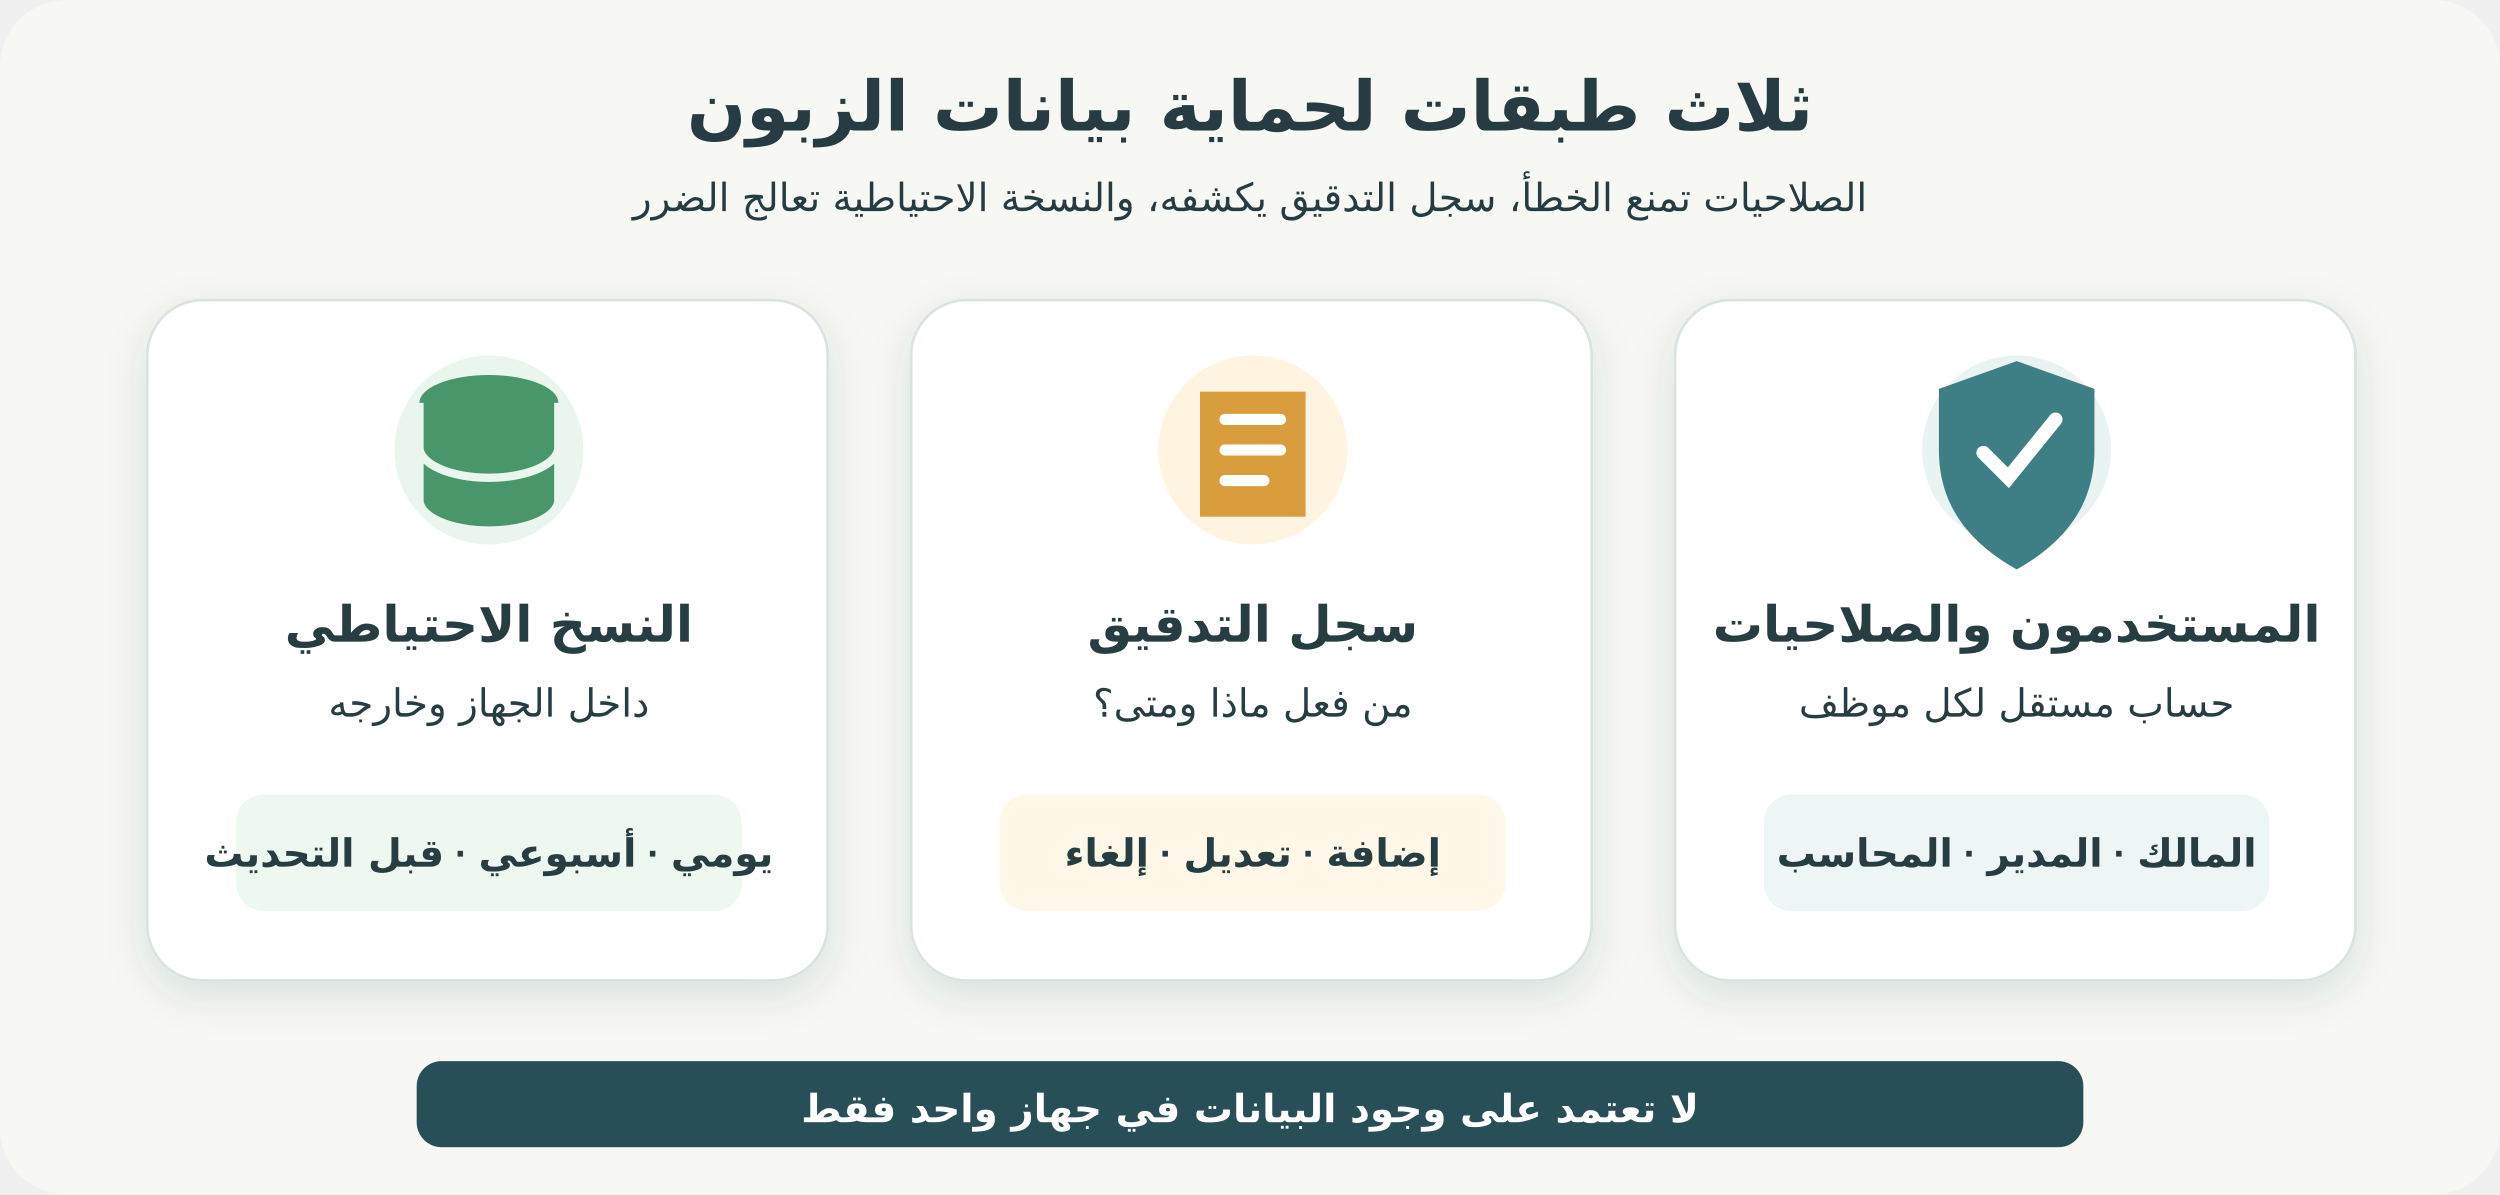
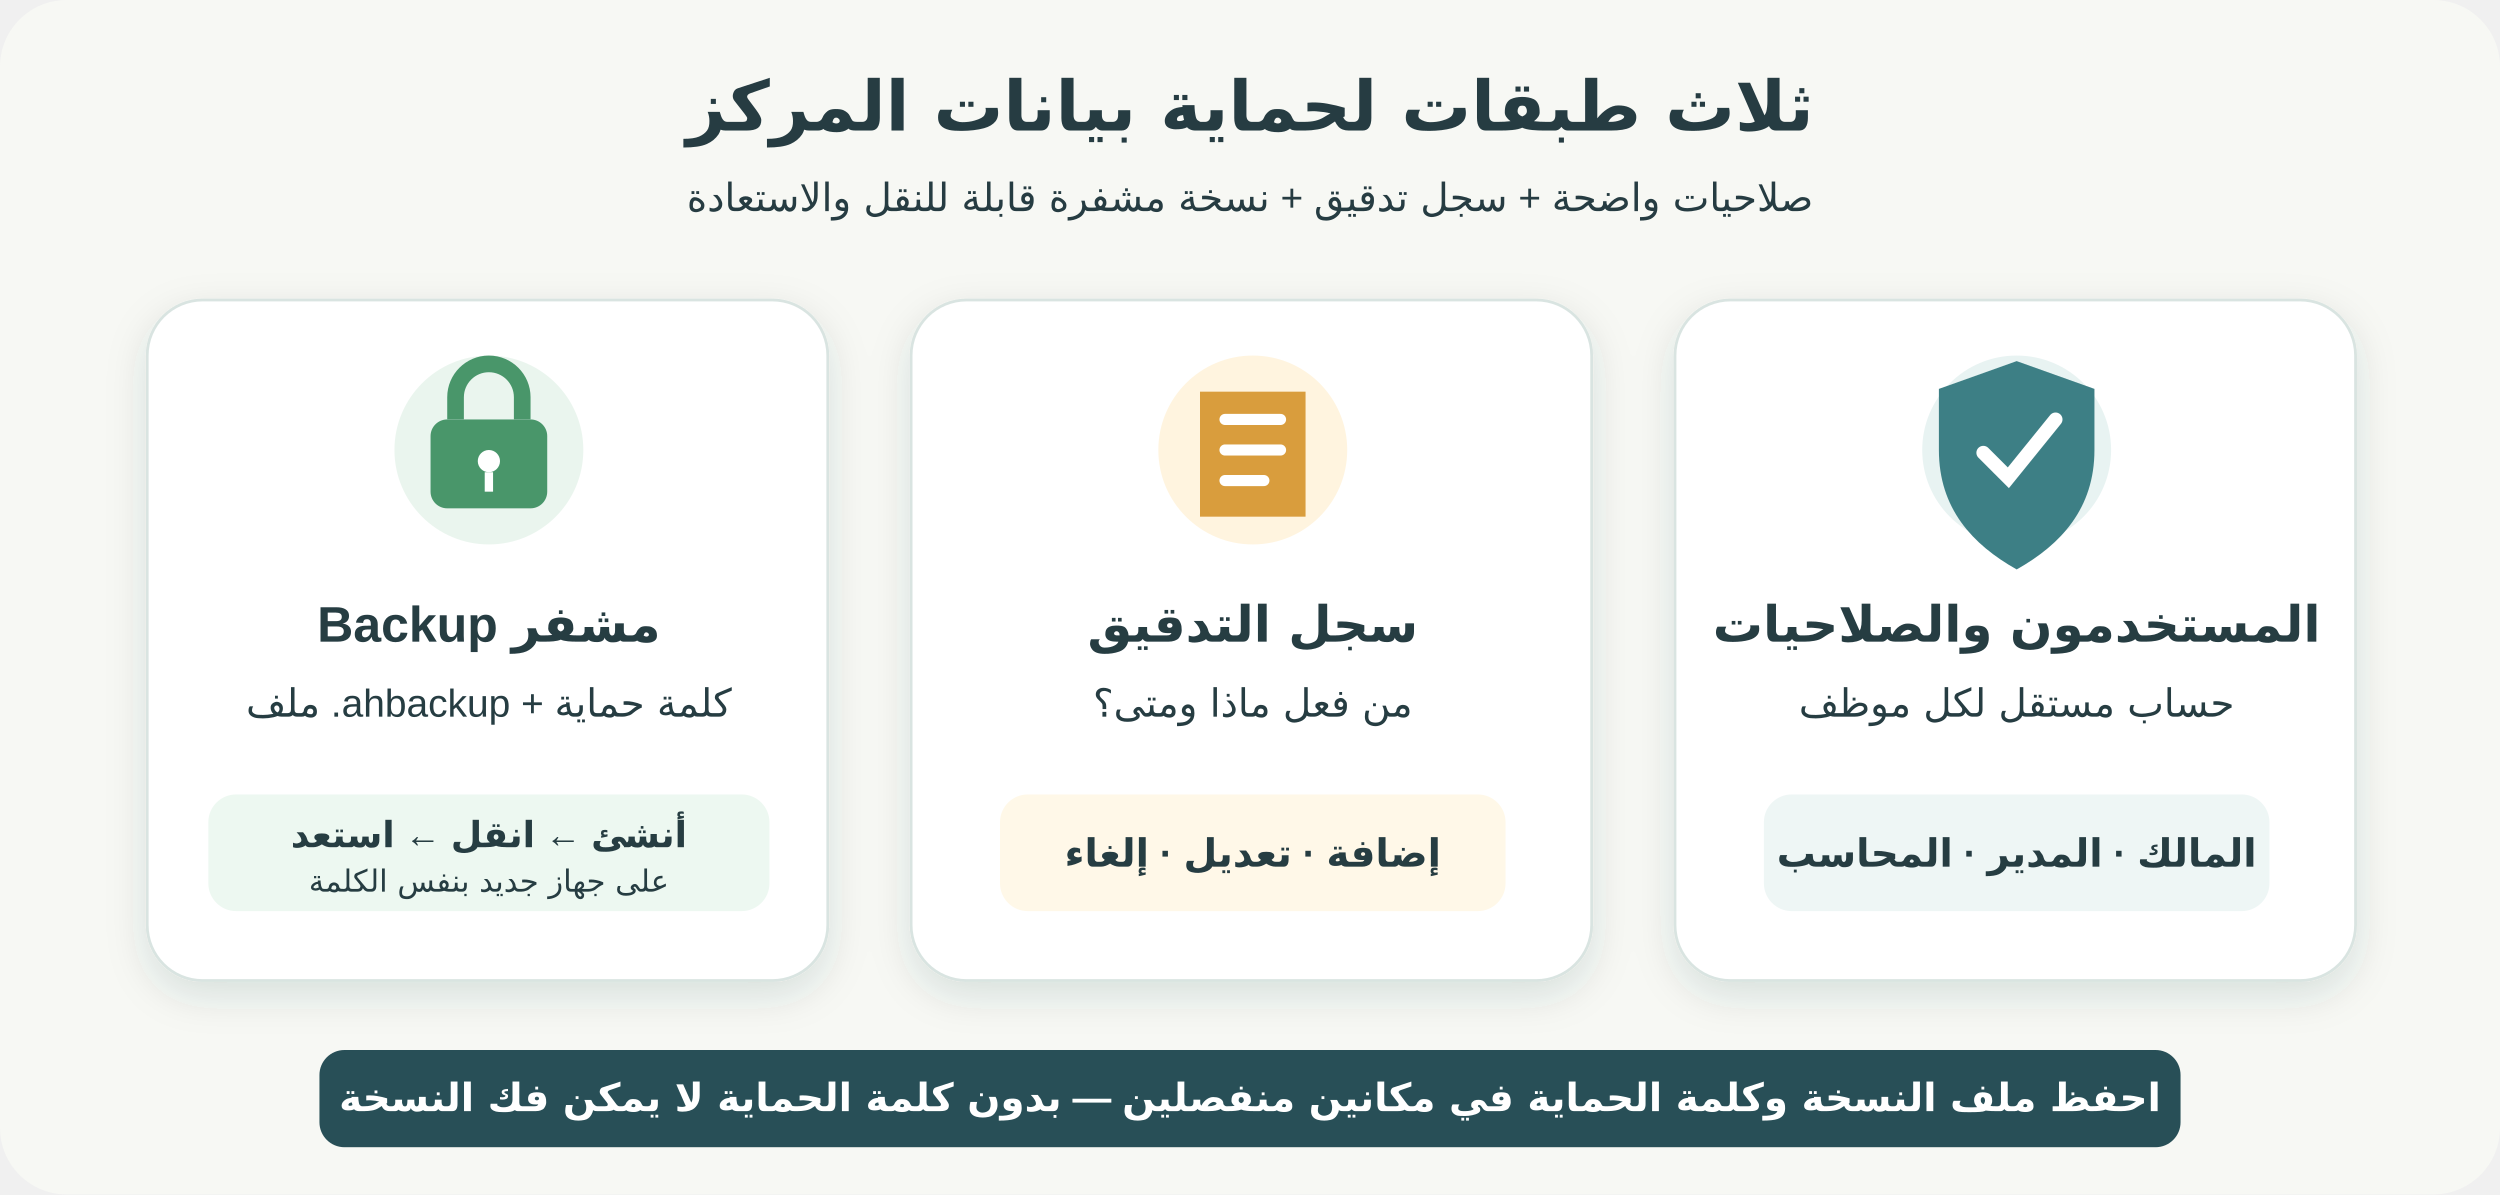
<svg xmlns="http://www.w3.org/2000/svg" viewBox="0 0 900 430" role="img" aria-labelledby="title desc">
  <defs>
    <filter id="shadow" x="-20%" y="-20%" width="140%" height="140%">
      <feDropShadow dx="0" dy="5" stdDeviation="7" flood-color="#173f47" flood-opacity=".13" />
    </filter>
    <style>text{font-family:"Segoe UI",Tahoma,Arial,sans-serif}text:not([fill]){fill:#263c42}.small{font-size:14px;fill:#6b7d80}.head{font-size:18px;font-weight:800}</style>
  </defs>
  <rect width="900" height="430" rx="24" fill="#f7f8f4" />
-   <text x="450" y="47" text-anchor="middle" font-size="25" font-weight="800">ثلاث طبقات لحماية بيانات الزبون</text>
-   <text x="450" y="76" text-anchor="middle" class="small">الصلاحيات تمنع الخطأ، سجل التدقيق يكشفه، والنسخة الاحتياطية تعالج الضرر</text>
+   <text x="450" y="47" text-anchor="middle" font-size="25" font-weight="800">ثلاث طبقات لحماية بيانات المركز</text>
+   <text x="450" y="76" text-anchor="middle" class="small">صلاحيات واضحة + سجل تدقيق + نسخة مشفرة قابلة للنقل والاستعادة</text>
  <g filter="url(#shadow)">
    <rect x="603" y="108" width="245" height="245" rx="20" fill="white" stroke="#d9e4e1" />
    <circle cx="726" cy="162" r="34" fill="#e8f3f2" />
    <path d="M726 130l28 10v22c0 21-12 34-28 43-16-9-28-22-28-43v-22z" fill="#3e7f85" />
    <path d="M714 163l9 9 17-21" fill="none" stroke="white" stroke-width="5" stroke-linecap="round" />
    <text x="726" y="231" text-anchor="middle" class="head">المستخدمون والصلاحيات</text>
    <text x="726" y="258" text-anchor="middle" class="small">حساب مستقل لكل موظف</text>
    <rect x="635" y="286" width="182" height="42" rx="10" fill="#eef6f5" />
    <text x="726" y="312" text-anchor="middle" font-size="14" font-weight="700">المالك · المدير · المحاسب</text>
    <rect x="328" y="108" width="245" height="245" rx="20" fill="white" stroke="#d9e4e1" />
    <circle cx="451" cy="162" r="34" fill="#fff4df" />
    <path d="M432 141h38v45h-38z" fill="#d99d3d" />
    <path d="M441 151h20M441 162h20M441 173h14" stroke="white" stroke-width="4" stroke-linecap="round" />
    <text x="451" y="231" text-anchor="middle" class="head">سجل التدقيق</text>
    <text x="451" y="258" text-anchor="middle" class="small">من فعل ماذا ومتى؟</text>
    <rect x="360" y="286" width="182" height="42" rx="10" fill="#fff8e8" />
    <text x="451" y="312" text-anchor="middle" font-size="14" font-weight="700">إضافة · تعديل · إلغاء</text>
    <rect x="53" y="108" width="245" height="245" rx="20" fill="white" stroke="#d9e4e1" />
    <circle cx="176" cy="162" r="34" fill="#eaf5ee" />
-     <ellipse cx="176" cy="145" rx="25" ry="10" fill="#48966b" />
-     <path d="M151 145v35c0 6 11 11 25 11s25-5 25-11v-35M151 161c0 6 11 11 25 11s25-5 25-11" fill="#48966b" stroke="#eaf5ee" stroke-width="3" />
-     <text x="176" y="231" text-anchor="middle" class="head">النسخ الاحتياطي</text>
-     <text x="176" y="258" text-anchor="middle" class="small">داخل الجهاز وخارجه</text>
-     <rect x="85" y="286" width="182" height="42" rx="10" fill="#edf8f1" />
-     <text x="176" y="312" text-anchor="middle" font-size="14" font-weight="700">يومي · أسبوعي · قبل التحديث</text>
+     <rect x="155" y="151" width="42" height="32" rx="6" fill="#48966b" />
+     <path d="M164 151v-8a12 12 0 0 1 24 0v8" fill="none" stroke="#48966b" stroke-width="6" />
+     <circle cx="176" cy="166" r="4" fill="white" />
+     <path d="M176 170v7" stroke="white" stroke-width="3" />
+     <text x="176" y="231" text-anchor="middle" class="head">Backup مشفر</text>
+     <text x="176" y="258" text-anchor="middle" class="small">ملف .ahbackup + كلمة حماية</text>
+     <rect x="75" y="286" width="202" height="42" rx="10" fill="#edf8f1" />
+     <text x="176" y="305" text-anchor="middle" font-size="13" font-weight="700">أنشئ ← انقل ← استعد</text>
+     <text x="176" y="321" text-anchor="middle" font-size="11">على جهاز جديد بنفس الكلمة</text>
  </g>
-   <rect x="150" y="382" width="600" height="31" rx="9" fill="#284f57" />
-   <text x="450" y="404" text-anchor="middle" font-size="14" font-weight="700" fill="white">لا تعتمد على وجود البيانات في جهاز واحد فقط</text>
+   <rect x="115" y="378" width="670" height="35" rx="9" fill="#284f57" />
+   <text x="450" y="400" text-anchor="middle" font-size="14" font-weight="700" fill="white">احفظ ملف النسخة وكلمة الحماية في مكانين منفصلين — بدون كلمة الحماية لا يمكن فك النسخة</text>
</svg>
